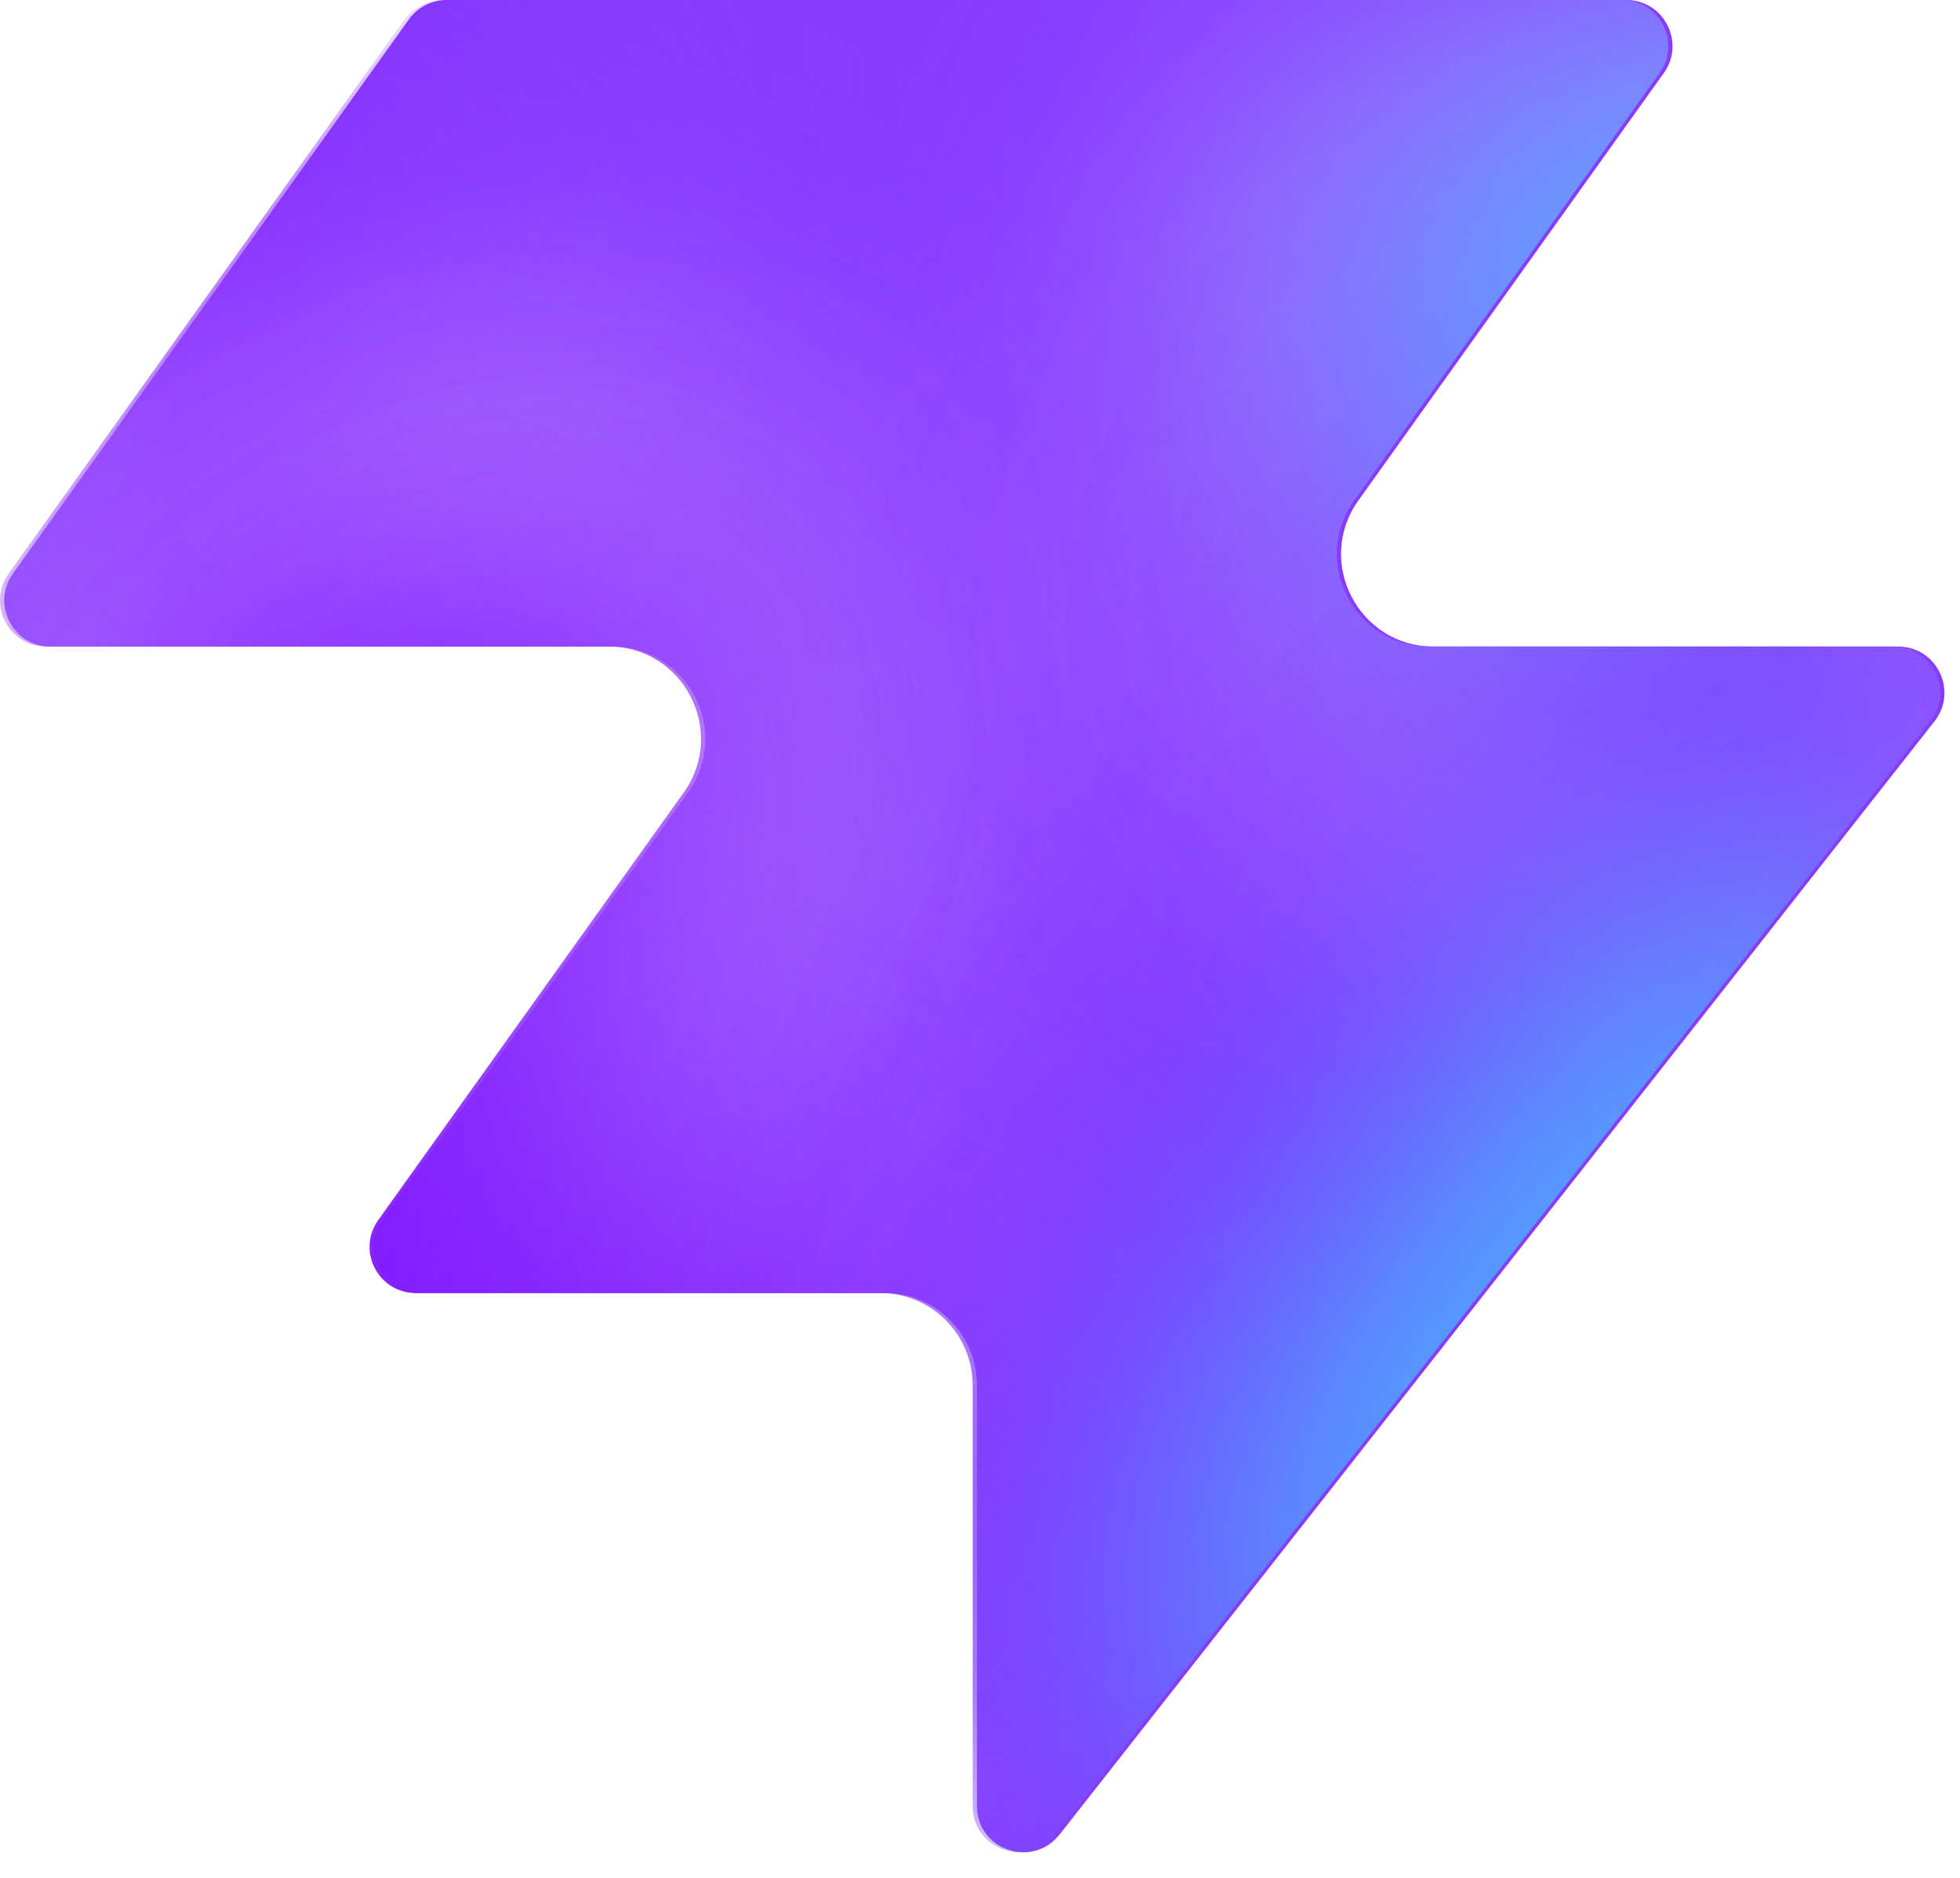
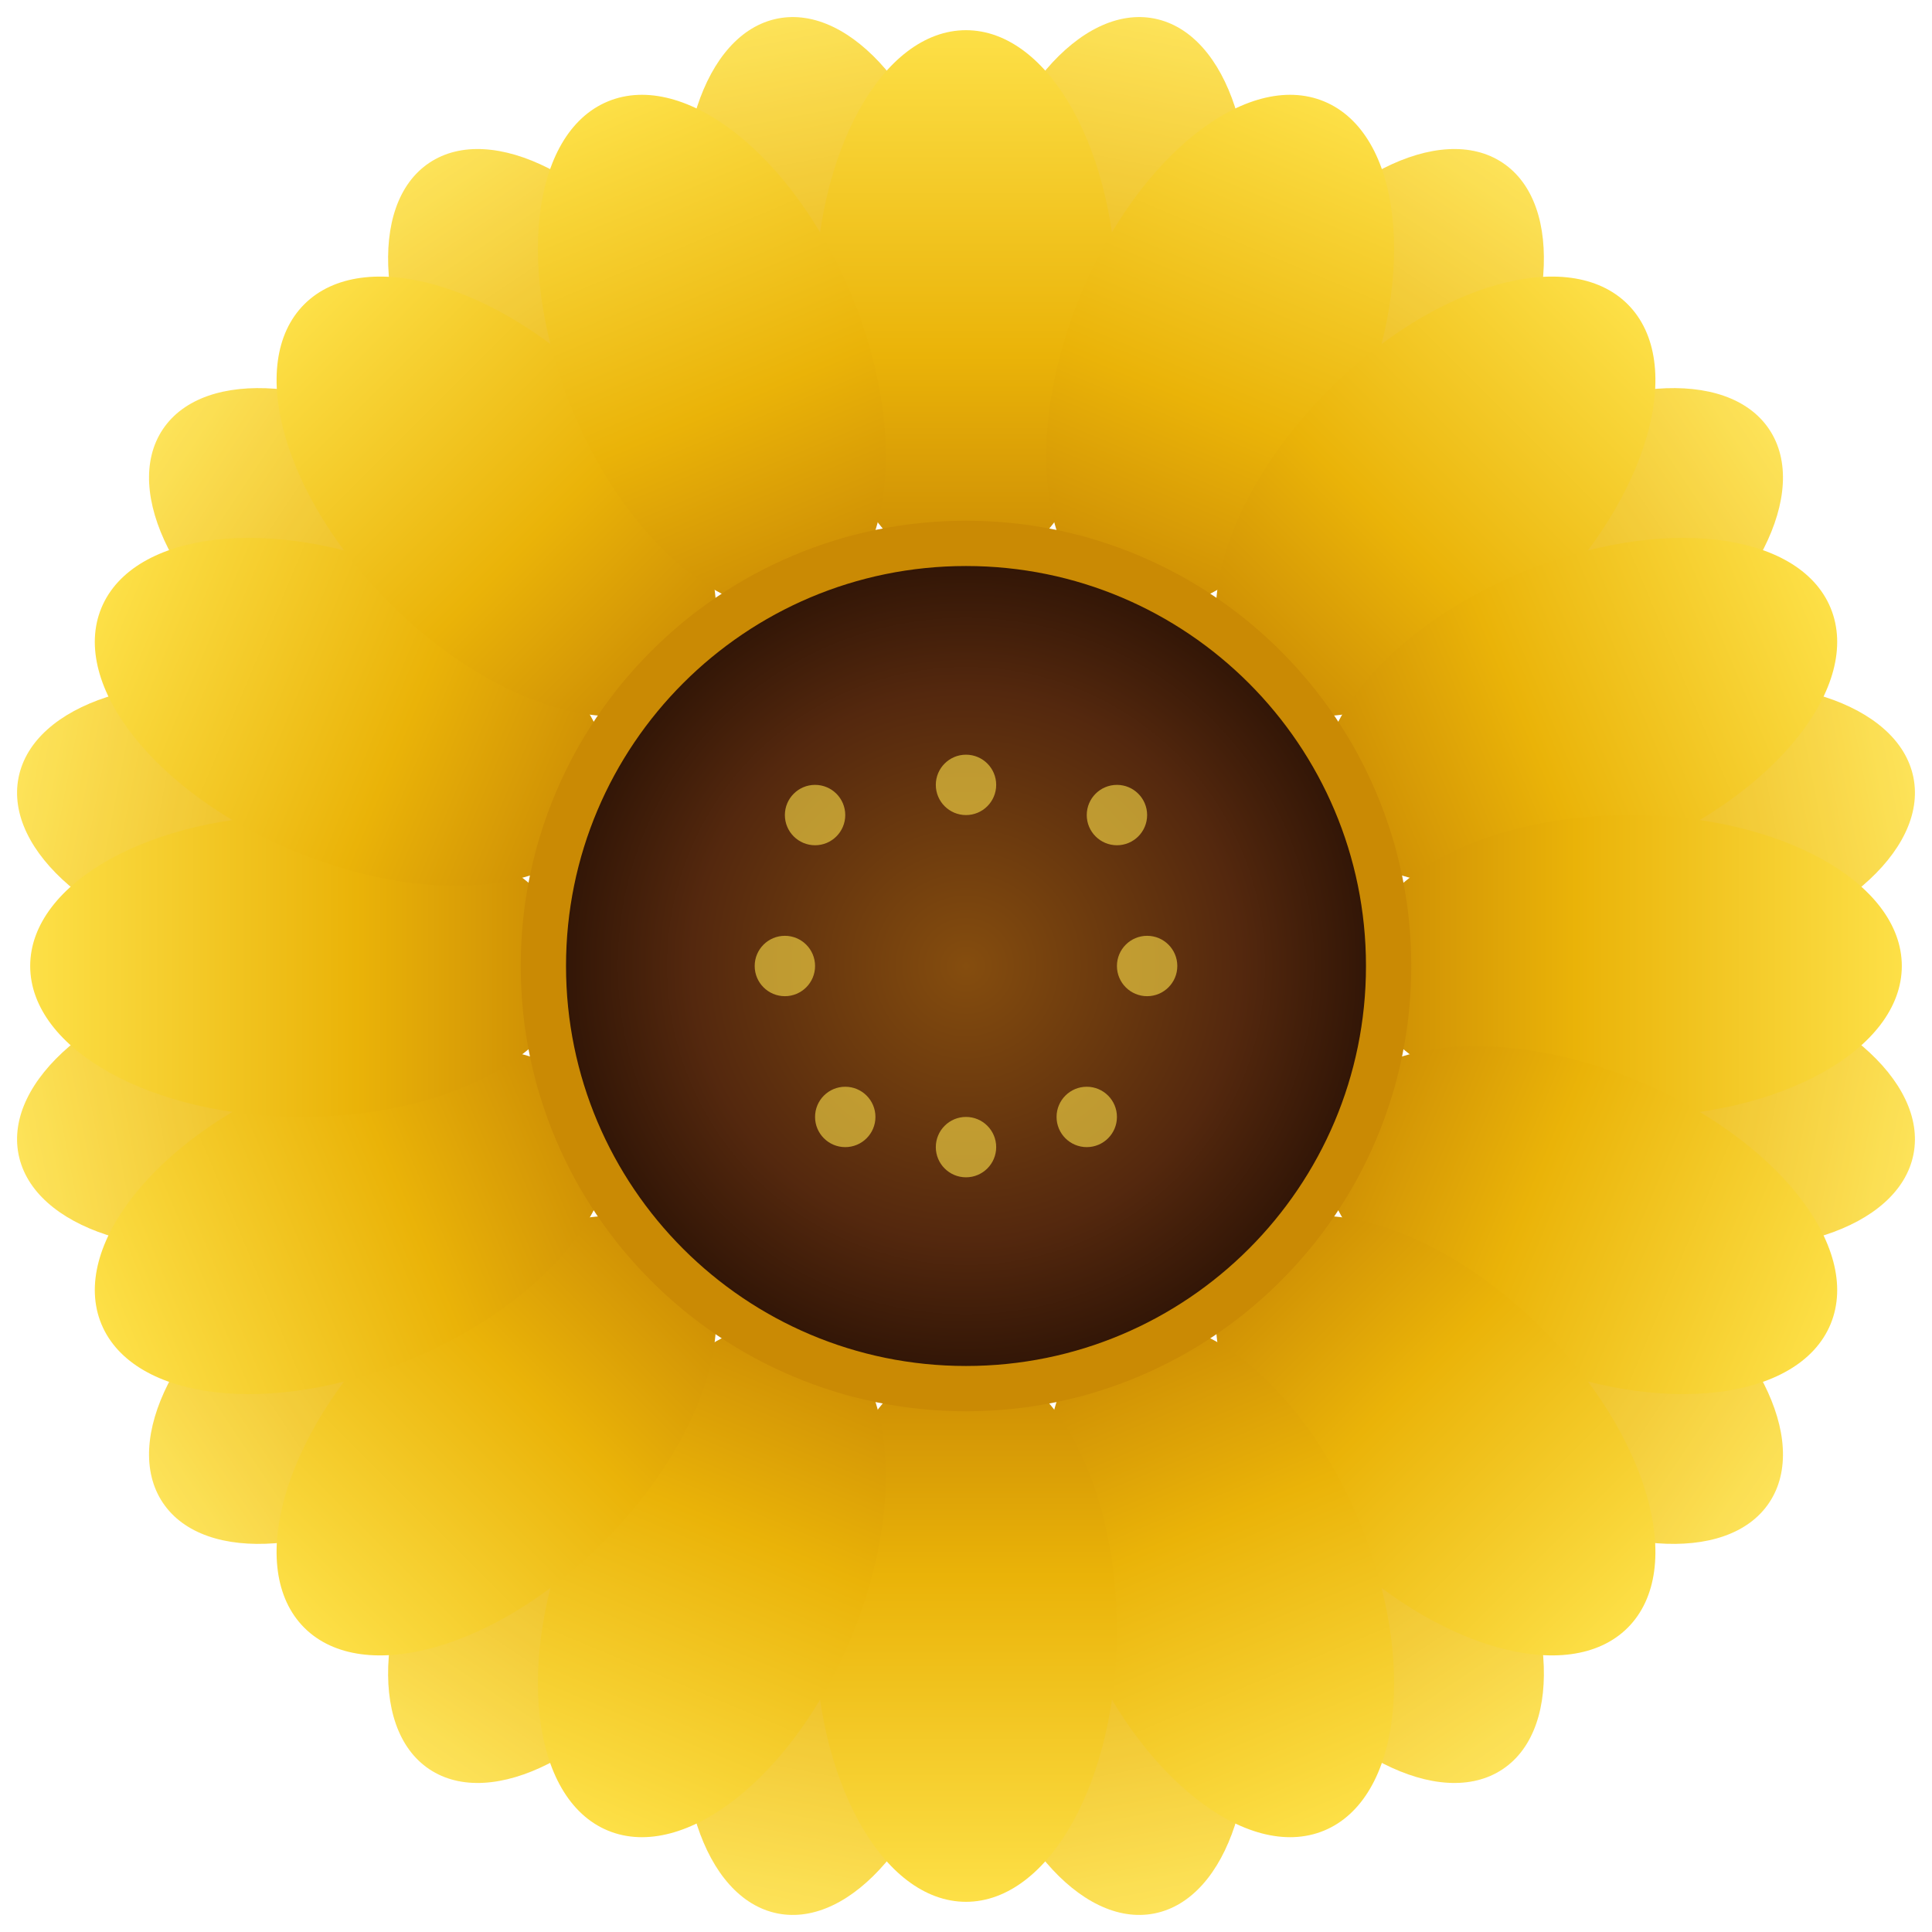
- <svg xmlns="http://www.w3.org/2000/svg" width="48" height="46" fill="none" viewBox="0 0 48 46">
-   <path fill="#863bff" d="M25.946 44.938c-.664.845-2.021.375-2.021-.698V33.937a2.26 2.26 0 0 0-2.262-2.262H10.287c-.92 0-1.456-1.04-.92-1.788l7.48-10.471c1.07-1.497 0-3.578-1.842-3.578H1.237c-.92 0-1.456-1.04-.92-1.788L10.013.474c.214-.297.556-.474.92-.474h28.894c.92 0 1.456 1.04.92 1.788l-7.48 10.471c-1.07 1.498 0 3.579 1.842 3.579h11.377c.943 0 1.473 1.088.89 1.83L25.947 44.94z" style="fill:#863bff;fill:color(display-p3 .525 .23 1);fill-opacity:1" />
-   <mask id="a" width="48" height="46" x="0" y="0" maskUnits="userSpaceOnUse" style="mask-type:alpha">
-     <path fill="#000" d="M25.842 44.938c-.664.844-2.021.375-2.021-.698V33.937a2.26 2.26 0 0 0-2.262-2.262H10.183c-.92 0-1.456-1.04-.92-1.788l7.48-10.471c1.07-1.498 0-3.579-1.842-3.579H1.133c-.92 0-1.456-1.04-.92-1.787L9.91.473c.214-.297.556-.474.92-.474h28.894c.92 0 1.456 1.04.92 1.788l-7.48 10.471c-1.07 1.498 0 3.578 1.842 3.578h11.377c.943 0 1.473 1.088.89 1.832L25.843 44.94z" style="fill:#000;fill-opacity:1" />
-   </mask>
-   <g mask="url(#a)">
-     <g filter="url(#b)">
-       <ellipse cx="5.508" cy="14.704" fill="#ede6ff" rx="5.508" ry="14.704" style="fill:#ede6ff;fill:color(display-p3 .927 .903 1);fill-opacity:1" transform="matrix(.00324 1 1 -.00324 -4.47 31.516)" />
+ <svg xmlns="http://www.w3.org/2000/svg" viewBox="0 0 64 64" width="64" height="64">
+   <defs>
+     <linearGradient id="sunflowerPetal" x1="0%" y1="0%" x2="0%" y2="100%">
+       <stop offset="0%" stop-color="#FDE047" />
+       <stop offset="60%" stop-color="#EAB308" />
+       <stop offset="100%" stop-color="#CA8A04" />
+     </linearGradient>
+     <radialGradient id="sunflowerCenter" cx="50%" cy="50%" r="50%">
+       <stop offset="0%" stop-color="#854D0E" />
+       <stop offset="65%" stop-color="#54280E" />
+       <stop offset="100%" stop-color="#2D1305" />
+     </radialGradient>
+   </defs>
+   <g transform="translate(32, 32)">
+     <g opacity="0.9">
+       <ellipse cx="0" cy="-24" rx="4.5" ry="8" fill="url(#sunflowerPetal)" transform="rotate(11.25)" />
+       <ellipse cx="0" cy="-24" rx="4.5" ry="8" fill="url(#sunflowerPetal)" transform="rotate(33.75)" />
+       <ellipse cx="0" cy="-24" rx="4.5" ry="8" fill="url(#sunflowerPetal)" transform="rotate(56.25)" />
+       <ellipse cx="0" cy="-24" rx="4.5" ry="8" fill="url(#sunflowerPetal)" transform="rotate(78.75)" />
+       <ellipse cx="0" cy="-24" rx="4.5" ry="8" fill="url(#sunflowerPetal)" transform="rotate(101.25)" />
+       <ellipse cx="0" cy="-24" rx="4.5" ry="8" fill="url(#sunflowerPetal)" transform="rotate(123.75)" />
+       <ellipse cx="0" cy="-24" rx="4.5" ry="8" fill="url(#sunflowerPetal)" transform="rotate(146.25)" />
+       <ellipse cx="0" cy="-24" rx="4.5" ry="8" fill="url(#sunflowerPetal)" transform="rotate(168.75)" />
+       <ellipse cx="0" cy="-24" rx="4.5" ry="8" fill="url(#sunflowerPetal)" transform="rotate(191.25)" />
+       <ellipse cx="0" cy="-24" rx="4.5" ry="8" fill="url(#sunflowerPetal)" transform="rotate(213.75)" />
+       <ellipse cx="0" cy="-24" rx="4.5" ry="8" fill="url(#sunflowerPetal)" transform="rotate(236.25)" />
+       <ellipse cx="0" cy="-24" rx="4.5" ry="8" fill="url(#sunflowerPetal)" transform="rotate(258.75)" />
+       <ellipse cx="0" cy="-24" rx="4.5" ry="8" fill="url(#sunflowerPetal)" transform="rotate(281.25)" />
+       <ellipse cx="0" cy="-24" rx="4.5" ry="8" fill="url(#sunflowerPetal)" transform="rotate(303.75)" />
+       <ellipse cx="0" cy="-24" rx="4.5" ry="8" fill="url(#sunflowerPetal)" transform="rotate(326.25)" />
+       <ellipse cx="0" cy="-24" rx="4.5" ry="8" fill="url(#sunflowerPetal)" transform="rotate(348.75)" />
    </g>
-     <g filter="url(#c)">
-       <ellipse cx="10.399" cy="29.851" fill="#ede6ff" rx="10.399" ry="29.851" style="fill:#ede6ff;fill:color(display-p3 .927 .903 1);fill-opacity:1" transform="matrix(.00324 1 1 -.00324 -39.328 7.883)" />
-     </g>
-     <g filter="url(#d)">
-       <ellipse cx="5.508" cy="30.487" fill="#7e14ff" rx="5.508" ry="30.487" style="fill:#7e14ff;fill:color(display-p3 .492 .077 1);fill-opacity:1" transform="rotate(89.814 -25.913 -14.639)scale(1 -1)" />
-     </g>
-     <g filter="url(#e)">
-       <ellipse cx="5.508" cy="30.599" fill="#7e14ff" rx="5.508" ry="30.599" style="fill:#7e14ff;fill:color(display-p3 .492 .077 1);fill-opacity:1" transform="rotate(89.814 -32.644 -3.334)scale(1 -1)" />
-     </g>
-     <g filter="url(#f)">
-       <ellipse cx="5.508" cy="30.599" fill="#7e14ff" rx="5.508" ry="30.599" style="fill:#7e14ff;fill:color(display-p3 .492 .077 1);fill-opacity:1" transform="matrix(.00324 1 1 -.00324 -34.34 30.47)" />
-     </g>
-     <g filter="url(#g)">
-       <ellipse cx="14.072" cy="22.078" fill="#ede6ff" rx="14.072" ry="22.078" style="fill:#ede6ff;fill:color(display-p3 .927 .903 1);fill-opacity:1" transform="rotate(93.35 24.506 48.493)scale(-1 1)" />
-     </g>
-     <g filter="url(#h)">
-       <ellipse cx="3.47" cy="21.501" fill="#7e14ff" rx="3.47" ry="21.501" style="fill:#7e14ff;fill:color(display-p3 .492 .077 1);fill-opacity:1" transform="rotate(89.009 28.708 47.59)scale(-1 1)" />
-     </g>
-     <g filter="url(#i)">
-       <ellipse cx="3.47" cy="21.501" fill="#7e14ff" rx="3.47" ry="21.501" style="fill:#7e14ff;fill:color(display-p3 .492 .077 1);fill-opacity:1" transform="rotate(89.009 28.708 47.59)scale(-1 1)" />
-     </g>
-     <g filter="url(#j)">
-       <ellipse cx=".387" cy="8.972" fill="#7e14ff" rx="4.407" ry="29.108" style="fill:#7e14ff;fill:color(display-p3 .492 .077 1);fill-opacity:1" transform="rotate(39.51 .387 8.972)" />
-     </g>
-     <g filter="url(#k)">
-       <ellipse cx="47.523" cy="-6.092" fill="#7e14ff" rx="4.407" ry="29.108" style="fill:#7e14ff;fill:color(display-p3 .492 .077 1);fill-opacity:1" transform="rotate(37.892 47.523 -6.092)" />
-     </g>
-     <g filter="url(#l)">
-       <ellipse cx="41.412" cy="6.333" fill="#47bfff" rx="5.971" ry="9.665" style="fill:#47bfff;fill:color(display-p3 .28 .748 1);fill-opacity:1" transform="rotate(37.892 41.412 6.333)" />
-     </g>
-     <g filter="url(#m)">
-       <ellipse cx="-1.879" cy="38.332" fill="#7e14ff" rx="4.407" ry="29.108" style="fill:#7e14ff;fill:color(display-p3 .492 .077 1);fill-opacity:1" transform="rotate(37.892 -1.88 38.332)" />
-     </g>
-     <g filter="url(#n)">
-       <ellipse cx="-1.879" cy="38.332" fill="#7e14ff" rx="4.407" ry="29.108" style="fill:#7e14ff;fill:color(display-p3 .492 .077 1);fill-opacity:1" transform="rotate(37.892 -1.88 38.332)" />
-     </g>
-     <g filter="url(#o)">
-       <ellipse cx="35.651" cy="29.907" fill="#7e14ff" rx="4.407" ry="29.108" style="fill:#7e14ff;fill:color(display-p3 .492 .077 1);fill-opacity:1" transform="rotate(37.892 35.651 29.907)" />
-     </g>
-     <g filter="url(#p)">
-       <ellipse cx="38.418" cy="32.4" fill="#47bfff" rx="5.971" ry="15.297" style="fill:#47bfff;fill:color(display-p3 .28 .748 1);fill-opacity:1" transform="rotate(37.892 38.418 32.4)" />
-     </g>
+     <ellipse cx="0" cy="-22" rx="5" ry="9" fill="url(#sunflowerPetal)" />
+     <ellipse cx="0" cy="-22" rx="5" ry="9" fill="url(#sunflowerPetal)" transform="rotate(22.5)" />
+     <ellipse cx="0" cy="-22" rx="5" ry="9" fill="url(#sunflowerPetal)" transform="rotate(45)" />
+     <ellipse cx="0" cy="-22" rx="5" ry="9" fill="url(#sunflowerPetal)" transform="rotate(67.5)" />
+     <ellipse cx="0" cy="-22" rx="5" ry="9" fill="url(#sunflowerPetal)" transform="rotate(90)" />
+     <ellipse cx="0" cy="-22" rx="5" ry="9" fill="url(#sunflowerPetal)" transform="rotate(112.5)" />
+     <ellipse cx="0" cy="-22" rx="5" ry="9" fill="url(#sunflowerPetal)" transform="rotate(135)" />
+     <ellipse cx="0" cy="-22" rx="5" ry="9" fill="url(#sunflowerPetal)" transform="rotate(157.5)" />
+     <ellipse cx="0" cy="-22" rx="5" ry="9" fill="url(#sunflowerPetal)" transform="rotate(180)" />
+     <ellipse cx="0" cy="-22" rx="5" ry="9" fill="url(#sunflowerPetal)" transform="rotate(202.5)" />
+     <ellipse cx="0" cy="-22" rx="5" ry="9" fill="url(#sunflowerPetal)" transform="rotate(225)" />
+     <ellipse cx="0" cy="-22" rx="5" ry="9" fill="url(#sunflowerPetal)" transform="rotate(247.5)" />
+     <ellipse cx="0" cy="-22" rx="5" ry="9" fill="url(#sunflowerPetal)" transform="rotate(270)" />
+     <ellipse cx="0" cy="-22" rx="5" ry="9" fill="url(#sunflowerPetal)" transform="rotate(292.5)" />
+     <ellipse cx="0" cy="-22" rx="5" ry="9" fill="url(#sunflowerPetal)" transform="rotate(315)" />
+     <ellipse cx="0" cy="-22" rx="5" ry="9" fill="url(#sunflowerPetal)" transform="rotate(337.5)" />
+     <circle cx="0" cy="0" r="14" fill="url(#sunflowerCenter)" stroke="#CA8A04" stroke-width="1.5" />
+     <circle cx="-5" cy="-5" r="1" fill="#FDE047" opacity="0.6" />
+     <circle cx="0" cy="-6" r="1" fill="#FDE047" opacity="0.6" />
+     <circle cx="5" cy="-5" r="1" fill="#FDE047" opacity="0.6" />
+     <circle cx="-6" cy="0" r="1" fill="#FDE047" opacity="0.6" />
+     <circle cx="6" cy="0" r="1" fill="#FDE047" opacity="0.6" />
+     <circle cx="-4" cy="5" r="1" fill="#FDE047" opacity="0.6" />
+     <circle cx="0" cy="6" r="1" fill="#FDE047" opacity="0.6" />
+     <circle cx="4" cy="5" r="1" fill="#FDE047" opacity="0.6" />
  </g>
-   <defs>
-     <filter id="b" width="60.045" height="41.654" x="-19.77" y="16.149" color-interpolation-filters="sRGB" filterUnits="userSpaceOnUse">
-       <feFlood flood-opacity="0" result="BackgroundImageFix" />
-       <feBlend in="SourceGraphic" in2="BackgroundImageFix" result="shape" />
-       <feGaussianBlur result="effect1_foregroundBlur_2002_17158" stdDeviation="7.659" />
-     </filter>
-     <filter id="c" width="90.34" height="51.437" x="-54.613" y="-7.533" color-interpolation-filters="sRGB" filterUnits="userSpaceOnUse">
-       <feFlood flood-opacity="0" result="BackgroundImageFix" />
-       <feBlend in="SourceGraphic" in2="BackgroundImageFix" result="shape" />
-       <feGaussianBlur result="effect1_foregroundBlur_2002_17158" stdDeviation="7.659" />
-     </filter>
-     <filter id="d" width="79.355" height="29.4" x="-49.64" y="2.03" color-interpolation-filters="sRGB" filterUnits="userSpaceOnUse">
-       <feFlood flood-opacity="0" result="BackgroundImageFix" />
-       <feBlend in="SourceGraphic" in2="BackgroundImageFix" result="shape" />
-       <feGaussianBlur result="effect1_foregroundBlur_2002_17158" stdDeviation="4.596" />
-     </filter>
-     <filter id="e" width="79.579" height="29.4" x="-45.045" y="20.029" color-interpolation-filters="sRGB" filterUnits="userSpaceOnUse">
-       <feFlood flood-opacity="0" result="BackgroundImageFix" />
-       <feBlend in="SourceGraphic" in2="BackgroundImageFix" result="shape" />
-       <feGaussianBlur result="effect1_foregroundBlur_2002_17158" stdDeviation="4.596" />
-     </filter>
-     <filter id="f" width="79.579" height="29.4" x="-43.513" y="21.178" color-interpolation-filters="sRGB" filterUnits="userSpaceOnUse">
-       <feFlood flood-opacity="0" result="BackgroundImageFix" />
-       <feBlend in="SourceGraphic" in2="BackgroundImageFix" result="shape" />
-       <feGaussianBlur result="effect1_foregroundBlur_2002_17158" stdDeviation="4.596" />
-     </filter>
-     <filter id="g" width="74.749" height="58.852" x="15.756" y="-17.901" color-interpolation-filters="sRGB" filterUnits="userSpaceOnUse">
-       <feFlood flood-opacity="0" result="BackgroundImageFix" />
-       <feBlend in="SourceGraphic" in2="BackgroundImageFix" result="shape" />
-       <feGaussianBlur result="effect1_foregroundBlur_2002_17158" stdDeviation="7.659" />
-     </filter>
-     <filter id="h" width="61.377" height="25.362" x="23.548" y="2.284" color-interpolation-filters="sRGB" filterUnits="userSpaceOnUse">
-       <feFlood flood-opacity="0" result="BackgroundImageFix" />
-       <feBlend in="SourceGraphic" in2="BackgroundImageFix" result="shape" />
-       <feGaussianBlur result="effect1_foregroundBlur_2002_17158" stdDeviation="4.596" />
-     </filter>
-     <filter id="i" width="61.377" height="25.362" x="23.548" y="2.284" color-interpolation-filters="sRGB" filterUnits="userSpaceOnUse">
-       <feFlood flood-opacity="0" result="BackgroundImageFix" />
-       <feBlend in="SourceGraphic" in2="BackgroundImageFix" result="shape" />
-       <feGaussianBlur result="effect1_foregroundBlur_2002_17158" stdDeviation="4.596" />
-     </filter>
-     <filter id="j" width="56.045" height="63.649" x="-27.636" y="-22.853" color-interpolation-filters="sRGB" filterUnits="userSpaceOnUse">
-       <feFlood flood-opacity="0" result="BackgroundImageFix" />
-       <feBlend in="SourceGraphic" in2="BackgroundImageFix" result="shape" />
-       <feGaussianBlur result="effect1_foregroundBlur_2002_17158" stdDeviation="4.596" />
-     </filter>
-     <filter id="k" width="54.814" height="64.646" x="20.116" y="-38.415" color-interpolation-filters="sRGB" filterUnits="userSpaceOnUse">
-       <feFlood flood-opacity="0" result="BackgroundImageFix" />
-       <feBlend in="SourceGraphic" in2="BackgroundImageFix" result="shape" />
-       <feGaussianBlur result="effect1_foregroundBlur_2002_17158" stdDeviation="4.596" />
-     </filter>
-     <filter id="l" width="33.541" height="35.313" x="24.641" y="-11.323" color-interpolation-filters="sRGB" filterUnits="userSpaceOnUse">
-       <feFlood flood-opacity="0" result="BackgroundImageFix" />
-       <feBlend in="SourceGraphic" in2="BackgroundImageFix" result="shape" />
-       <feGaussianBlur result="effect1_foregroundBlur_2002_17158" stdDeviation="4.596" />
-     </filter>
-     <filter id="m" width="54.814" height="64.646" x="-29.286" y="6.009" color-interpolation-filters="sRGB" filterUnits="userSpaceOnUse">
-       <feFlood flood-opacity="0" result="BackgroundImageFix" />
-       <feBlend in="SourceGraphic" in2="BackgroundImageFix" result="shape" />
-       <feGaussianBlur result="effect1_foregroundBlur_2002_17158" stdDeviation="4.596" />
-     </filter>
-     <filter id="n" width="54.814" height="64.646" x="-29.286" y="6.009" color-interpolation-filters="sRGB" filterUnits="userSpaceOnUse">
-       <feFlood flood-opacity="0" result="BackgroundImageFix" />
-       <feBlend in="SourceGraphic" in2="BackgroundImageFix" result="shape" />
-       <feGaussianBlur result="effect1_foregroundBlur_2002_17158" stdDeviation="4.596" />
-     </filter>
-     <filter id="o" width="54.814" height="64.646" x="8.244" y="-2.416" color-interpolation-filters="sRGB" filterUnits="userSpaceOnUse">
-       <feFlood flood-opacity="0" result="BackgroundImageFix" />
-       <feBlend in="SourceGraphic" in2="BackgroundImageFix" result="shape" />
-       <feGaussianBlur result="effect1_foregroundBlur_2002_17158" stdDeviation="4.596" />
-     </filter>
-     <filter id="p" width="39.409" height="43.623" x="18.713" y="10.588" color-interpolation-filters="sRGB" filterUnits="userSpaceOnUse">
-       <feFlood flood-opacity="0" result="BackgroundImageFix" />
-       <feBlend in="SourceGraphic" in2="BackgroundImageFix" result="shape" />
-       <feGaussianBlur result="effect1_foregroundBlur_2002_17158" stdDeviation="4.596" />
-     </filter>
-   </defs>
</svg>
